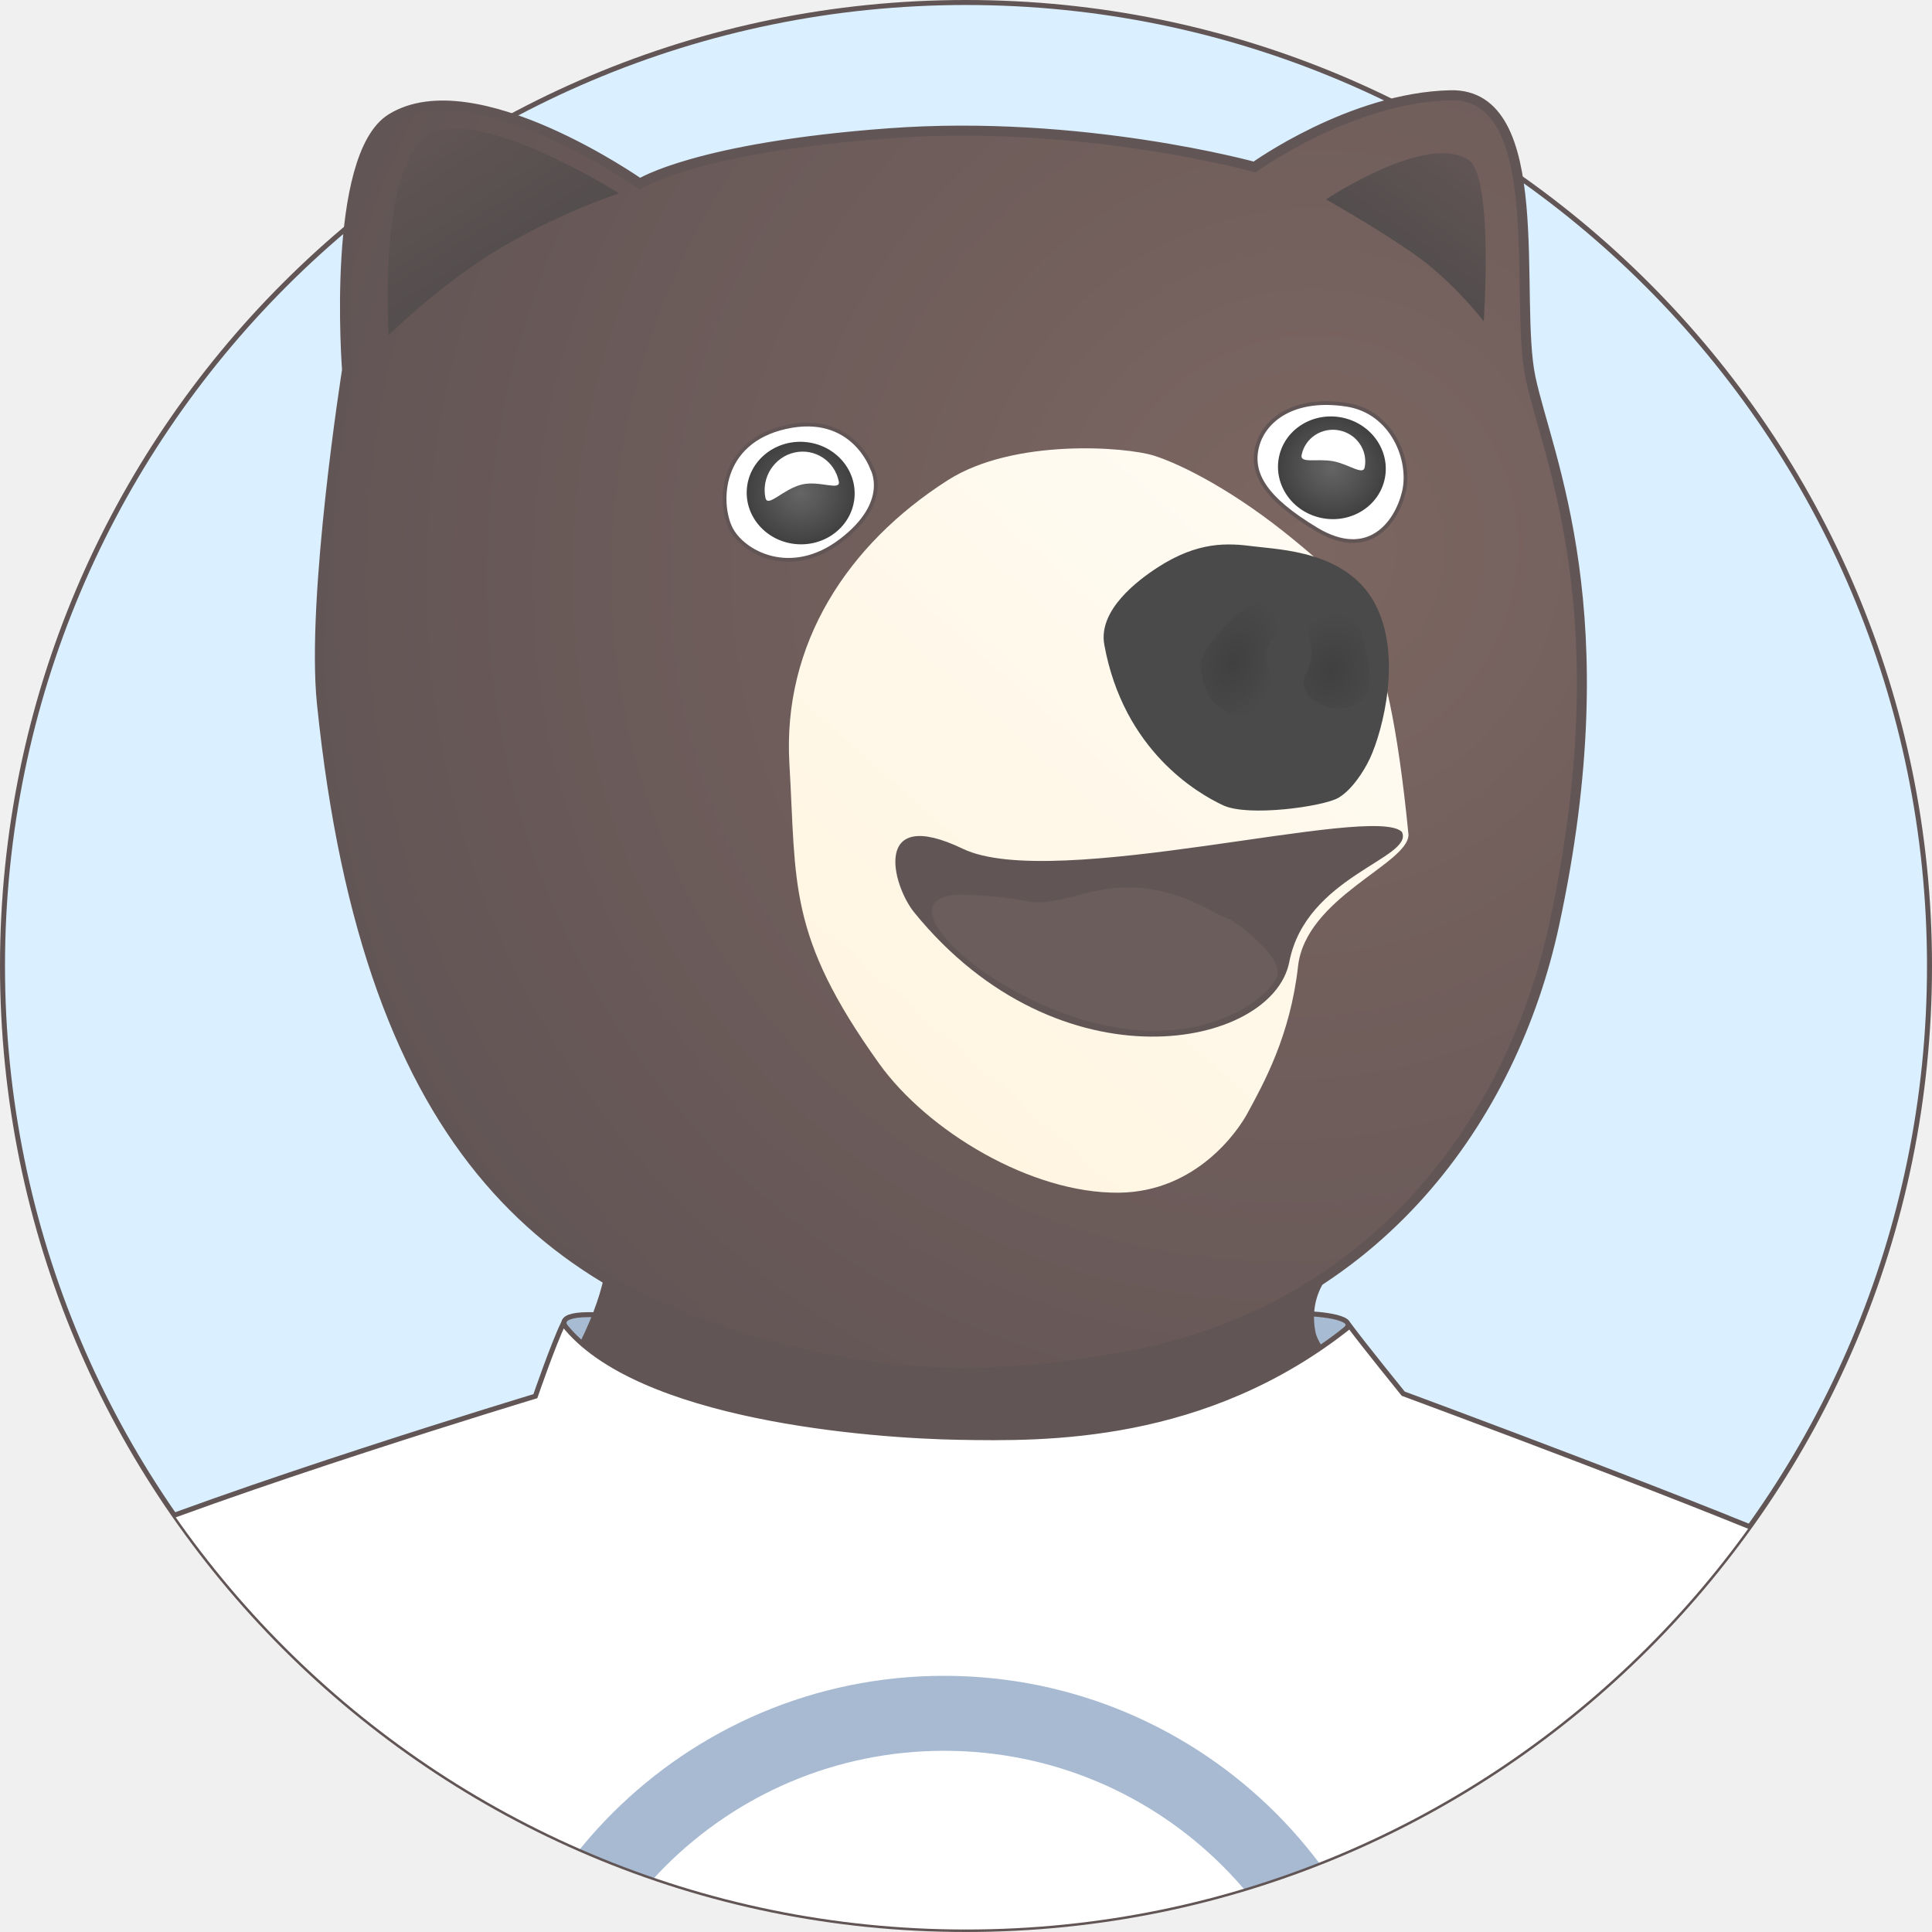
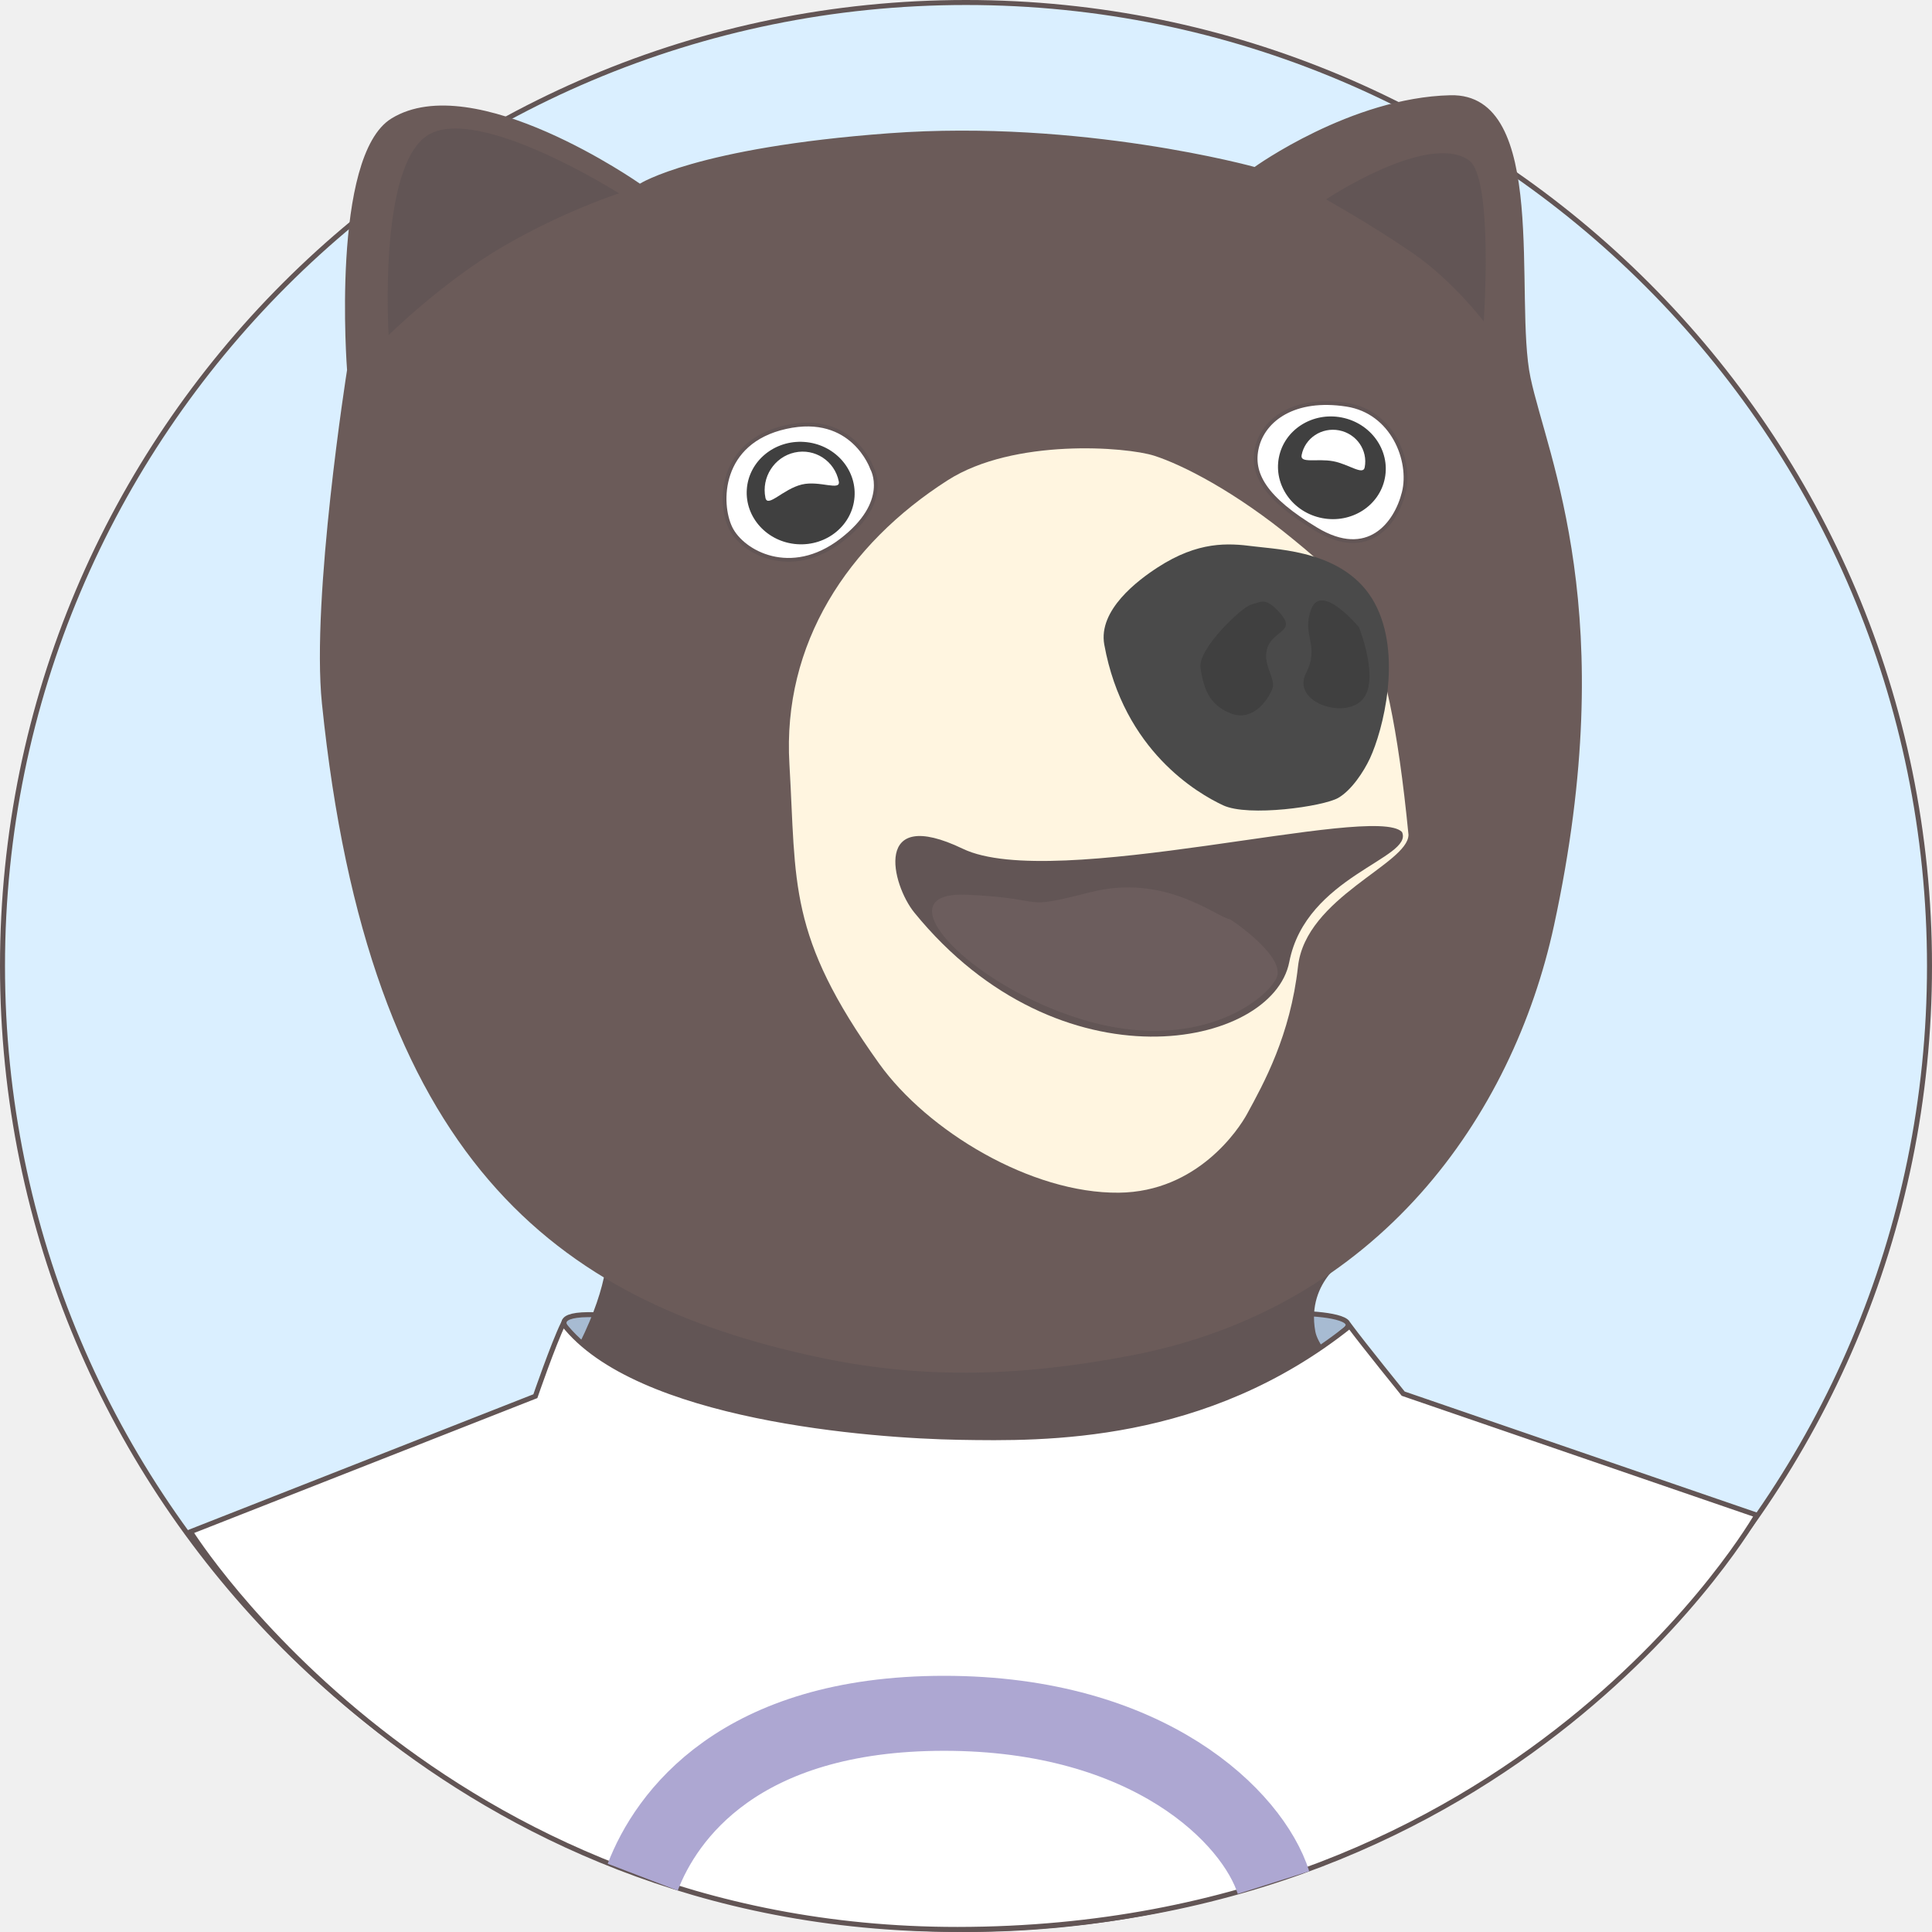
- <svg xmlns="http://www.w3.org/2000/svg" xmlns:xlink="http://www.w3.org/1999/xlink" width="1546px" height="1546px" viewBox="0 0 1546 1546" version="1.1">
-   <defs>
-     <ellipse id="path-1" cx="771" cy="864" rx="771" ry="771" />
-     <linearGradient x1="50%" y1="50%" x2="50%" y2="69.055%" id="linearGradient-3">
-       <stop stop-color="#625555" offset="0%" />
-       <stop stop-color="#7C6661" offset="100%" />
-     </linearGradient>
-     <path d="M18.287,666.107 C52.863,674.589 65.944,619.595 142.994,641.668 C220.045,663.742 270.816,721.643 270.816,721.643 C270.816,721.643 278.248,644.517 282.273,619.595 C282.373,618.976 285.562,584.048 285.562,584.048 L285.562,1518.362 L1403.281,1518.362 L1391.312,630.927 C1391.312,630.927 1395.921,666.616 1399.023,689.863 C1403.281,721.762 1402.638,729.563 1403.281,752.611 C1457.284,726.833 1464.585,704.807 1561.533,704.807 C1658.481,704.807 1704.721,721.643 1704.721,721.643 C1704.721,721.643 1700.193,275.495 1561.533,214.263 C1440.388,160.765 1198.585,83.058 1198.585,83.058 C1198.585,83.058 1185.149,41.634 1177.341,24.731 C1117.363,99.536 927.634,110.052 859.207,110.052 C790.781,110.052 662.116,109.855 547.977,15.593 C536.607,30.4 504.275,68.919 504.275,68.919 C504.275,68.919 242.459,160.567 161.425,196.348 C43.115,248.588 -2.768,479.138 18.287,666.107 Z" id="path-4" />
-     <radialGradient cx="23.857%" cy="35.482%" fx="23.857%" fy="35.482%" r="78.269%" id="radialGradient-6">
-       <stop stop-color="#7C6661" offset="0%" />
-       <stop stop-color="#625555" offset="100%" />
-     </radialGradient>
-     <linearGradient x1="115.449%" y1="100%" x2="0%" y2="7.918%" id="linearGradient-7">
-       <stop stop-color="#464646" offset="0%" />
-       <stop stop-color="#625555" offset="100%" />
-     </linearGradient>
-     <linearGradient x1="13.036%" y1="120.638%" x2="88.068%" y2="0%" id="linearGradient-8">
-       <stop stop-color="#464646" offset="0%" />
-       <stop stop-color="#625555" offset="100%" />
-     </linearGradient>
-     <radialGradient cx="50%" cy="50%" fx="50%" fy="50%" r="50%" id="radialGradient-9">
-       <stop stop-color="#4A4A4A" stop-opacity="0.85" offset="0%" />
-       <stop stop-color="#404040" offset="100%" />
-     </radialGradient>
-     <linearGradient x1="38.658%" y1="2.175%" x2="80.796%" y2="84.544%" id="linearGradient-10">
-       <stop stop-color="#FFFBF2" offset="0%" />
-       <stop stop-color="#FFF5E1" offset="100%" />
-     </linearGradient>
-     <radialGradient cx="50%" cy="64.018%" fx="50%" fy="64.018%" r="59.949%" id="radialGradient-11">
-       <stop stop-color="#404040" offset="0%" />
-       <stop stop-color="#4A4A4A" offset="100%" />
-     </radialGradient>
-     <radialGradient cx="60.491%" cy="58.474%" fx="60.491%" fy="58.474%" r="59.573%" id="radialGradient-12">
-       <stop stop-color="#404040" offset="0%" />
-       <stop stop-color="#4A4A4A" offset="100%" />
-     </radialGradient>
-   </defs>
+ <svg xmlns="http://www.w3.org/2000/svg" width="1546px" height="1546px" viewBox="0 0 1546 1546" version="1.1">
+   <defs />
  <g id="Page-1" stroke="none" stroke-width="1" fill="none" fill-rule="evenodd">
-     <g id="Bertie-oval" transform="translate(773, 726.5) scale(-1, 1) translate(-773, -726.5) translate(2, -91)">
-       <mask id="mask-2" fill="white">
-         <use xlink:href="#path-1" />
-       </mask>
-       <use id="Oval-15" stroke="#625555" stroke-width="4" fill="#DAEFFF" xlink:href="#path-1" />
-       <path d="M1090.266,1154.898 C1094.342,1149.651 1098.967,1139.582 1051.954,1144.135 C1004.942,1148.689 1003.347,1161.911 1003.347,1161.911 L1067.116,1200.73 C1067.116,1200.73 1086.19,1160.145 1090.266,1154.898 Z" id="Path-22" stroke="#625555" stroke-width="4" fill="#A7BBD2" mask="url(#mask-2)" />
-       <path d="M468.902,1156.057 C454.377,1145.633 486.128,1142.012 505.86,1142.012 C525.593,1142.012 528.598,1143.429 528.598,1143.429 L483.661,1200.048 C483.661,1200.048 483.427,1166.481 468.902,1156.057 Z" id="Path-21" stroke="#625555" stroke-width="4" fill="#A7BBD2" mask="url(#mask-2)" />
-       <path d="M462.184,1064.419 C462.184,1064.419 504.245,1090.024 456.461,1192.736 C451.583,1203.221 425.786,1237.405 425.786,1237.405 L328.461,1284.949 L724.554,1442.928 L1213.84,1266.419 C1213.84,1266.419 1052.42,1185.029 1042.406,1142.501 C1032.391,1099.973 1068.044,1078.02 1068.044,1078.02 L462.184,1064.419 Z" id="Neck" stroke="#625555" stroke-width="6" fill="url(#linearGradient-3)" mask="url(#mask-2)" transform="translate(771.1507, 1253.673) scale(-1, 1) rotate(-357) translate(-771.1507, -1253.673) " />
-       <g id="Shirt" mask="url(#mask-2)">
-         <g transform="translate(-71, 1131)">
-           <mask id="mask-5" fill="white">
-             <use xlink:href="#path-4" />
-           </mask>
-           <use id="Shirt" stroke="#625555" stroke-width="4" fill="#FFFFFF" fill-rule="evenodd" transform="translate(859.0314, 766.9775) rotate(-1) translate(-859.0314, -766.9775) " xlink:href="#path-4" />
-           <path d="M859.5,1022 C1050.314,1022 1205,867.314 1205,676.5 C1205,485.686 1050.314,331 859.5,331 C668.686,331 514,485.686 514,676.5 C514,867.314 668.686,1022 859.5,1022 Z" id="Oval-10" stroke="#A7BAD2" stroke-width="60" fill="none" mask="url(#mask-5)" />
-         </g>
+     <g id="Bertie-flat" transform="translate(773, 732.5) scale(-1, 1) translate(-773, -732.5) translate(2, -91)">
+       <ellipse id="Oval-15-Copy" stroke="#625555" stroke-width="4" fill="#DAEFFF" cx="771" cy="864" rx="771" ry="771" />
+       <path d="M1090.266,1154.898 C1094.342,1149.651 1098.967,1139.582 1051.954,1144.135 C1004.942,1148.689 1003.347,1161.911 1003.347,1161.911 L1067.116,1200.73 C1067.116,1200.73 1086.19,1160.145 1090.266,1154.898 Z" id="Path-22" stroke="#625555" stroke-width="4" fill="#A7BBD2" />
+       <path d="M468.902,1156.057 C454.377,1145.633 486.128,1142.012 505.86,1142.012 C525.593,1142.012 528.598,1143.429 528.598,1143.429 L483.661,1200.048 C483.661,1200.048 483.427,1166.481 468.902,1156.057 Z" id="Path-21" stroke="#625555" stroke-width="4" fill="#A7BBD2" />
+       <path d="M462.184,1064.419 C462.184,1064.419 504.245,1090.024 456.461,1192.736 C451.583,1203.221 425.786,1237.405 425.786,1237.405 L328.461,1284.949 L724.554,1442.928 L1213.84,1266.419 C1213.84,1266.419 1052.42,1185.029 1042.406,1142.501 C1032.391,1099.973 1068.044,1078.02 1068.044,1078.02 L462.184,1064.419 Z" id="Neck" stroke="#625555" stroke-width="6" fill="#625555" transform="translate(771.1507, 1253.673) scale(-1, 1) rotate(-357) translate(-771.1507, -1253.673) " />
+       <g id="Shirt" transform="translate(135, 1135)">
+         <path d="M638.497,500.105 C1053.701,507.589 1257.831,192.65 1257.831,192.65 L983.735,79.36 C983.735,79.36 970.299,37.936 962.491,21.033 C902.512,95.838 712.783,106.354 644.357,106.354 C575.931,106.354 447.266,106.156 333.127,11.895 C321.756,26.702 289.425,65.221 289.425,65.221 L4.81,157.483 C4.81,157.483 187.146,491.969 638.497,500.105 Z" stroke="#625555" stroke-width="4" fill="#FFFFFF" transform="translate(631.3205, 256.0655) rotate(-1) translate(-631.3205, -256.0655) " />
+         <path d="M894.697,458.088 C876.03,409.367 817.585,327 653.5,327 C489.415,327 406.517,410.122 389.934,462.447" id="Oval-10" stroke="#ADA7D2" stroke-width="60" />
      </g>
      <g id="Face" transform="translate(798.4062, 643.5749) rotate(-11) translate(-798.4062, -643.5749) translate(264.4062, 92.07491)">
-         <path d="M834.426,192.629 C834.426,192.629 795.097,156.313 645.206,118.308 C495.314,80.302 352.342,94.049 352.342,94.049 C352.342,94.049 286.062,25.964 208.024,10.31 C129.986,-5.345 129.915,161.583 105.605,221.802 C81.124,282.445 1.103,395.441 10.997,650.178 C17.05,806.034 95.869,975.818 283.886,1047.568 C374.023,1081.966 450.608,1095.689 532.477,1092.581 C746.1,1084.473 912.555,999.311 1012.765,646.47 C1036.065,564.43 1039.316,380.144 1039.316,380.144 C1039.316,380.144 1082.13,213.837 1039.316,175.797 C981.077,124.051 834.426,192.629 834.426,192.629 Z" id="Path-1" stroke="#625555" stroke-width="8" fill="url(#radialGradient-6)" transform="translate(534.2495, 551.1437) rotate(-359) translate(-534.2495, -551.1437) " />
-         <path d="M965.377,264.768 C929.943,308.541 904.418,364.899 904.418,364.899 C904.418,364.899 847.946,241.78 876.434,204.182 C904.922,166.584 1035.913,192.931 1035.913,192.931 C1035.913,192.931 1000.812,220.995 965.377,264.768 Z" id="Path-19" fill="url(#linearGradient-7)" transform="translate(952.1587, 274.4285) scale(-1, 1) rotate(-350) translate(-952.1587, -274.4285) " />
-         <path d="M164.335,97.248 C164.335,97.248 241.369,37.678 276.052,57.918 C296.933,70.102 297.03,185.821 297.03,185.821 C297.03,185.821 270.322,155.316 236.966,135.53 C203.611,115.744 164.335,97.248 164.335,97.248 Z" id="Path-20" fill="url(#linearGradient-8)" transform="translate(230.6827, 119.7719) scale(-1, 1) rotate(-7) translate(-230.6827, -119.7719) " />
+         <path d="M834.426,192.629 C834.426,192.629 795.097,156.313 645.206,118.308 C495.314,80.302 352.342,94.049 352.342,94.049 C352.342,94.049 286.062,25.964 208.024,10.31 C129.986,-5.345 129.915,161.583 105.605,221.802 C81.124,282.445 1.103,395.441 10.997,650.178 C17.05,806.034 95.869,975.818 283.886,1047.568 C374.023,1081.966 450.608,1095.689 532.477,1092.581 C746.1,1084.473 912.555,999.311 1012.765,646.47 C1036.065,564.43 1039.316,380.144 1039.316,380.144 C1039.316,380.144 1082.13,213.837 1039.316,175.797 C981.077,124.051 834.426,192.629 834.426,192.629 Z" id="Path-1" fill="#6B5B59" transform="translate(534.2495, 551.1437) rotate(-359) translate(-534.2495, -551.1437) " />
+         <path d="M965.377,264.768 C929.943,308.541 904.418,364.899 904.418,364.899 C904.418,364.899 847.946,241.78 876.434,204.182 C904.922,166.584 1035.913,192.931 1035.913,192.931 C1035.913,192.931 1000.812,220.995 965.377,264.768 Z" id="Path-19" fill="#625555" transform="translate(952.1587, 274.4285) scale(-1, 1) rotate(-350) translate(-952.1587, -274.4285) " />
+         <path d="M164.335,97.248 C164.335,97.248 241.369,37.678 276.052,57.918 C296.933,70.102 297.03,185.821 297.03,185.821 C297.03,185.821 270.322,155.316 236.966,135.53 C203.611,115.744 164.335,97.248 164.335,97.248 Z" id="Path-20" fill="#625555" transform="translate(230.6827, 119.7719) scale(-1, 1) rotate(-7) translate(-230.6827, -119.7719) " />
        <g id="Left-eye" transform="translate(185, 254)">
          <path d="M7.87,61.309 C10.13,35.334 37.238,3.195 73.897,9.787 C116.064,17.369 132.627,42.929 130.715,64.911 C128.802,86.892 111.246,101.978 64.333,111.949 C17.42,121.919 5.61,87.285 7.87,61.309 Z" id="Path-5" stroke="#625555" stroke-width="3" fill="#FFFFFF" transform="translate(69.23508, 61.30914) rotate(-8) translate(-69.23508, -61.30914) " />
-           <path d="M68.703,102.947 C92.84,102.947 112.407,84.361 112.407,61.435 C112.407,38.508 92.84,19.923 68.703,19.923 C44.567,19.923 25,38.508 25,61.435 C25,84.361 44.567,102.947 68.703,102.947 Z" id="Oval-3" stroke="#FFFFFF" fill="url(#radialGradient-9)" />
+           <path d="M68.703,102.947 C92.84,102.947 112.407,84.361 112.407,61.435 C112.407,38.508 92.84,19.923 68.703,19.923 C44.567,19.923 25,38.508 25,61.435 C25,84.361 44.567,102.947 68.703,102.947 Z" id="Oval-3" stroke="#FFFFFF" fill="#404040" />
          <path d="M68.707,56.081 C81.779,56.203 94.414,63.148 94.414,56.081 C94.414,42.186 82.905,30.923 68.707,30.923 C54.509,30.923 43,42.186 43,56.081 C43,62.908 56.08,55.963 68.707,56.081 Z" id="Oval-1" fill="#FFFFFF" />
        </g>
        <g id="Right-eye" transform="translate(601, 354)">
          <path d="M10.559,38.865 C10.559,38.865 29.009,-5.041 81.688,10.609 C134.366,26.259 131.073,75.437 120.15,94.267 C109.227,113.097 69.178,131.516 31.163,97.94 C-6.852,64.364 10.559,38.865 10.559,38.865 Z" id="Path-4" stroke="#625555" stroke-width="3" fill="#FFFFFF" transform="translate(66.66279, 61.90671) rotate(-353) translate(-66.66279, -61.90671) " />
-           <path d="M66.111,103.905 C90.247,103.905 109.814,85.319 109.814,62.393 C109.814,39.466 90.247,20.881 66.111,20.881 C41.974,20.881 22.407,39.466 22.407,62.393 C22.407,85.319 41.974,103.905 66.111,103.905 Z" id="Oval-3" stroke="#FFFFFF" fill="url(#radialGradient-9)" transform="translate(66.11078, 62.39263) rotate(-353) translate(-66.11078, -62.39263) " />
+           <path d="M66.111,103.905 C90.247,103.905 109.814,85.319 109.814,62.393 C109.814,39.466 90.247,20.881 66.111,20.881 C41.974,20.881 22.407,39.466 22.407,62.393 C22.407,85.319 41.974,103.905 66.111,103.905 Z" id="Oval-3" stroke="#FFFFFF" fill="#404040" transform="translate(66.11078, 62.39263) rotate(-353) translate(-66.11078, -62.39263) " />
          <path d="M93.802,70.496 C99.65,54.842 91.865,37.212 76.414,31.118 C60.963,25.023 43.697,32.772 37.85,48.425 C35.011,56.025 53.161,49.92 66.65,55.493 C80.944,61.399 90.794,78.549 93.802,70.496 Z" id="Oval-2" fill="#FFFFFF" transform="translate(66.64996, 50.82272) rotate(-358) translate(-66.64996, -50.82272) " />
        </g>
        <g id="Nose" transform="translate(137, 332)">
-           <path d="M67.177,380.252 C62.686,435.713 76.201,477.321 84.72,504.127 C88.753,516.817 111.568,572.699 173.347,585.376 C242.068,599.479 333.083,566.236 381.414,520.521 C473.195,433.711 473.726,392.097 497.605,298.878 C521.485,205.659 485.503,117.485 416.562,51.865 C371.141,8.632 281.332,-1.693 258.041,1.093 C234.75,3.879 189.281,16.706 135.622,45.808 C81.964,74.909 50.621,91.854 0.494,259.988 C-3.82,282.935 71.667,324.79 67.177,380.252 Z" id="Path-2" fill="url(#linearGradient-10)" />
+           <path d="M67.177,380.252 C62.686,435.713 76.201,477.321 84.72,504.127 C88.753,516.817 111.568,572.699 173.347,585.376 C242.068,599.479 333.083,566.236 381.414,520.521 C473.195,433.711 473.726,392.097 497.605,298.878 C521.485,205.659 485.503,117.485 416.562,51.865 C371.141,8.632 281.332,-1.693 258.041,1.093 C234.75,3.879 189.281,16.706 135.622,45.808 C81.964,74.909 50.621,91.854 0.494,259.988 C-3.82,282.935 71.667,324.79 67.177,380.252 Z" id="Path-2" fill="#FFF5E0" />
          <path d="M124.077,261.505 C146.364,261.505 214.719,255.651 264.624,185.184 C280.961,162.116 261.909,126.847 251.952,110.975 C231.492,78.361 209.472,69.677 189.581,63.389 C169.689,57.101 120.955,35.438 82.889,63.389 C44.824,91.34 33.514,153.269 33.514,177.892 C33.514,189.45 36.083,207.166 43.138,217.197 C51.113,228.536 101.791,261.505 124.077,261.505 Z" id="Path-3" fill="#4A4A4A" transform="translate(152.2572, 155.4763) rotate(-14) translate(-152.2572, -155.4763) " />
-           <path d="M76.03,102.675 C76.03,102.675 116.855,79.694 116.855,102.675 C116.855,125.656 99.764,126.881 102.411,152.295 C105.058,177.71 61.315,176.091 52.92,156.321 C44.524,136.551 76.03,102.675 76.03,102.675 Z" id="Path-14" fill="url(#radialGradient-11)" transform="translate(84.17608, 131.863) rotate(-10) translate(-84.17608, -131.863) " />
-           <path d="M166.179,104.049 C172.468,108.078 193.73,152.701 186.101,166.011 C178.472,179.321 169.787,191.362 150.294,191.362 C130.801,191.362 126.39,169.462 126.39,160.88 C126.39,152.298 141.895,145.371 141.895,131.144 C141.895,116.918 125.208,111.44 141.895,102.541 C158.582,93.641 159.89,100.02 166.179,104.049 Z" id="Path-15" fill="url(#radialGradient-12)" transform="translate(157.0611, 144.7031) rotate(-10) translate(-157.0611, -144.7031) " />
+           <path d="M76.03,102.675 C76.03,102.675 116.855,79.694 116.855,102.675 C116.855,125.656 99.764,126.881 102.411,152.295 C105.058,177.71 61.315,176.091 52.92,156.321 C44.524,136.551 76.03,102.675 76.03,102.675 Z" id="Path-14" fill="#404040" transform="translate(84.17608, 131.863) rotate(-10) translate(-84.17608, -131.863) " />
+           <path d="M166.179,104.049 C172.468,108.078 193.73,152.701 186.101,166.011 C178.472,179.321 169.787,191.362 150.294,191.362 C130.801,191.362 126.39,169.462 126.39,160.88 C126.39,152.298 141.895,145.371 141.895,131.144 C141.895,116.918 125.208,111.44 141.895,102.541 C158.582,93.641 159.89,100.02 166.179,104.049 Z" id="Path-15" fill="#404040" transform="translate(157.0611, 144.7031) rotate(-10) translate(-157.0611, -144.7031) " />
        </g>
        <g id="Mouth" transform="translate(141, 588)">
          <path d="M2.015,2.828 C28.421,-15.781 266.513,103.412 344.375,83.058 C422.238,62.704 394.937,122.082 372.749,140.601 C231.065,258.851 70.713,192.249 70.713,122.082 C70.713,51.915 -11.43,21.673 2.015,2.828 Z" id="Path-6" fill="#625555" />
          <path d="M102.811,118.575 C170.671,108.423 144.364,123.856 199.79,97.648 C255.216,71.44 301.704,97.648 313.325,97.648 C314.41,97.648 364.018,118.631 358.926,136.896 C353.357,156.867 306.867,208.734 212.358,198.91 C117.849,189.086 34.951,128.726 102.811,118.575 Z" id="Path-13" fill="#6C5D5D" transform="translate(218.6462, 143.0679) scale(-1, 1) translate(-218.6462, -143.0679) " />
        </g>
      </g>
    </g>
  </g>
</svg>
